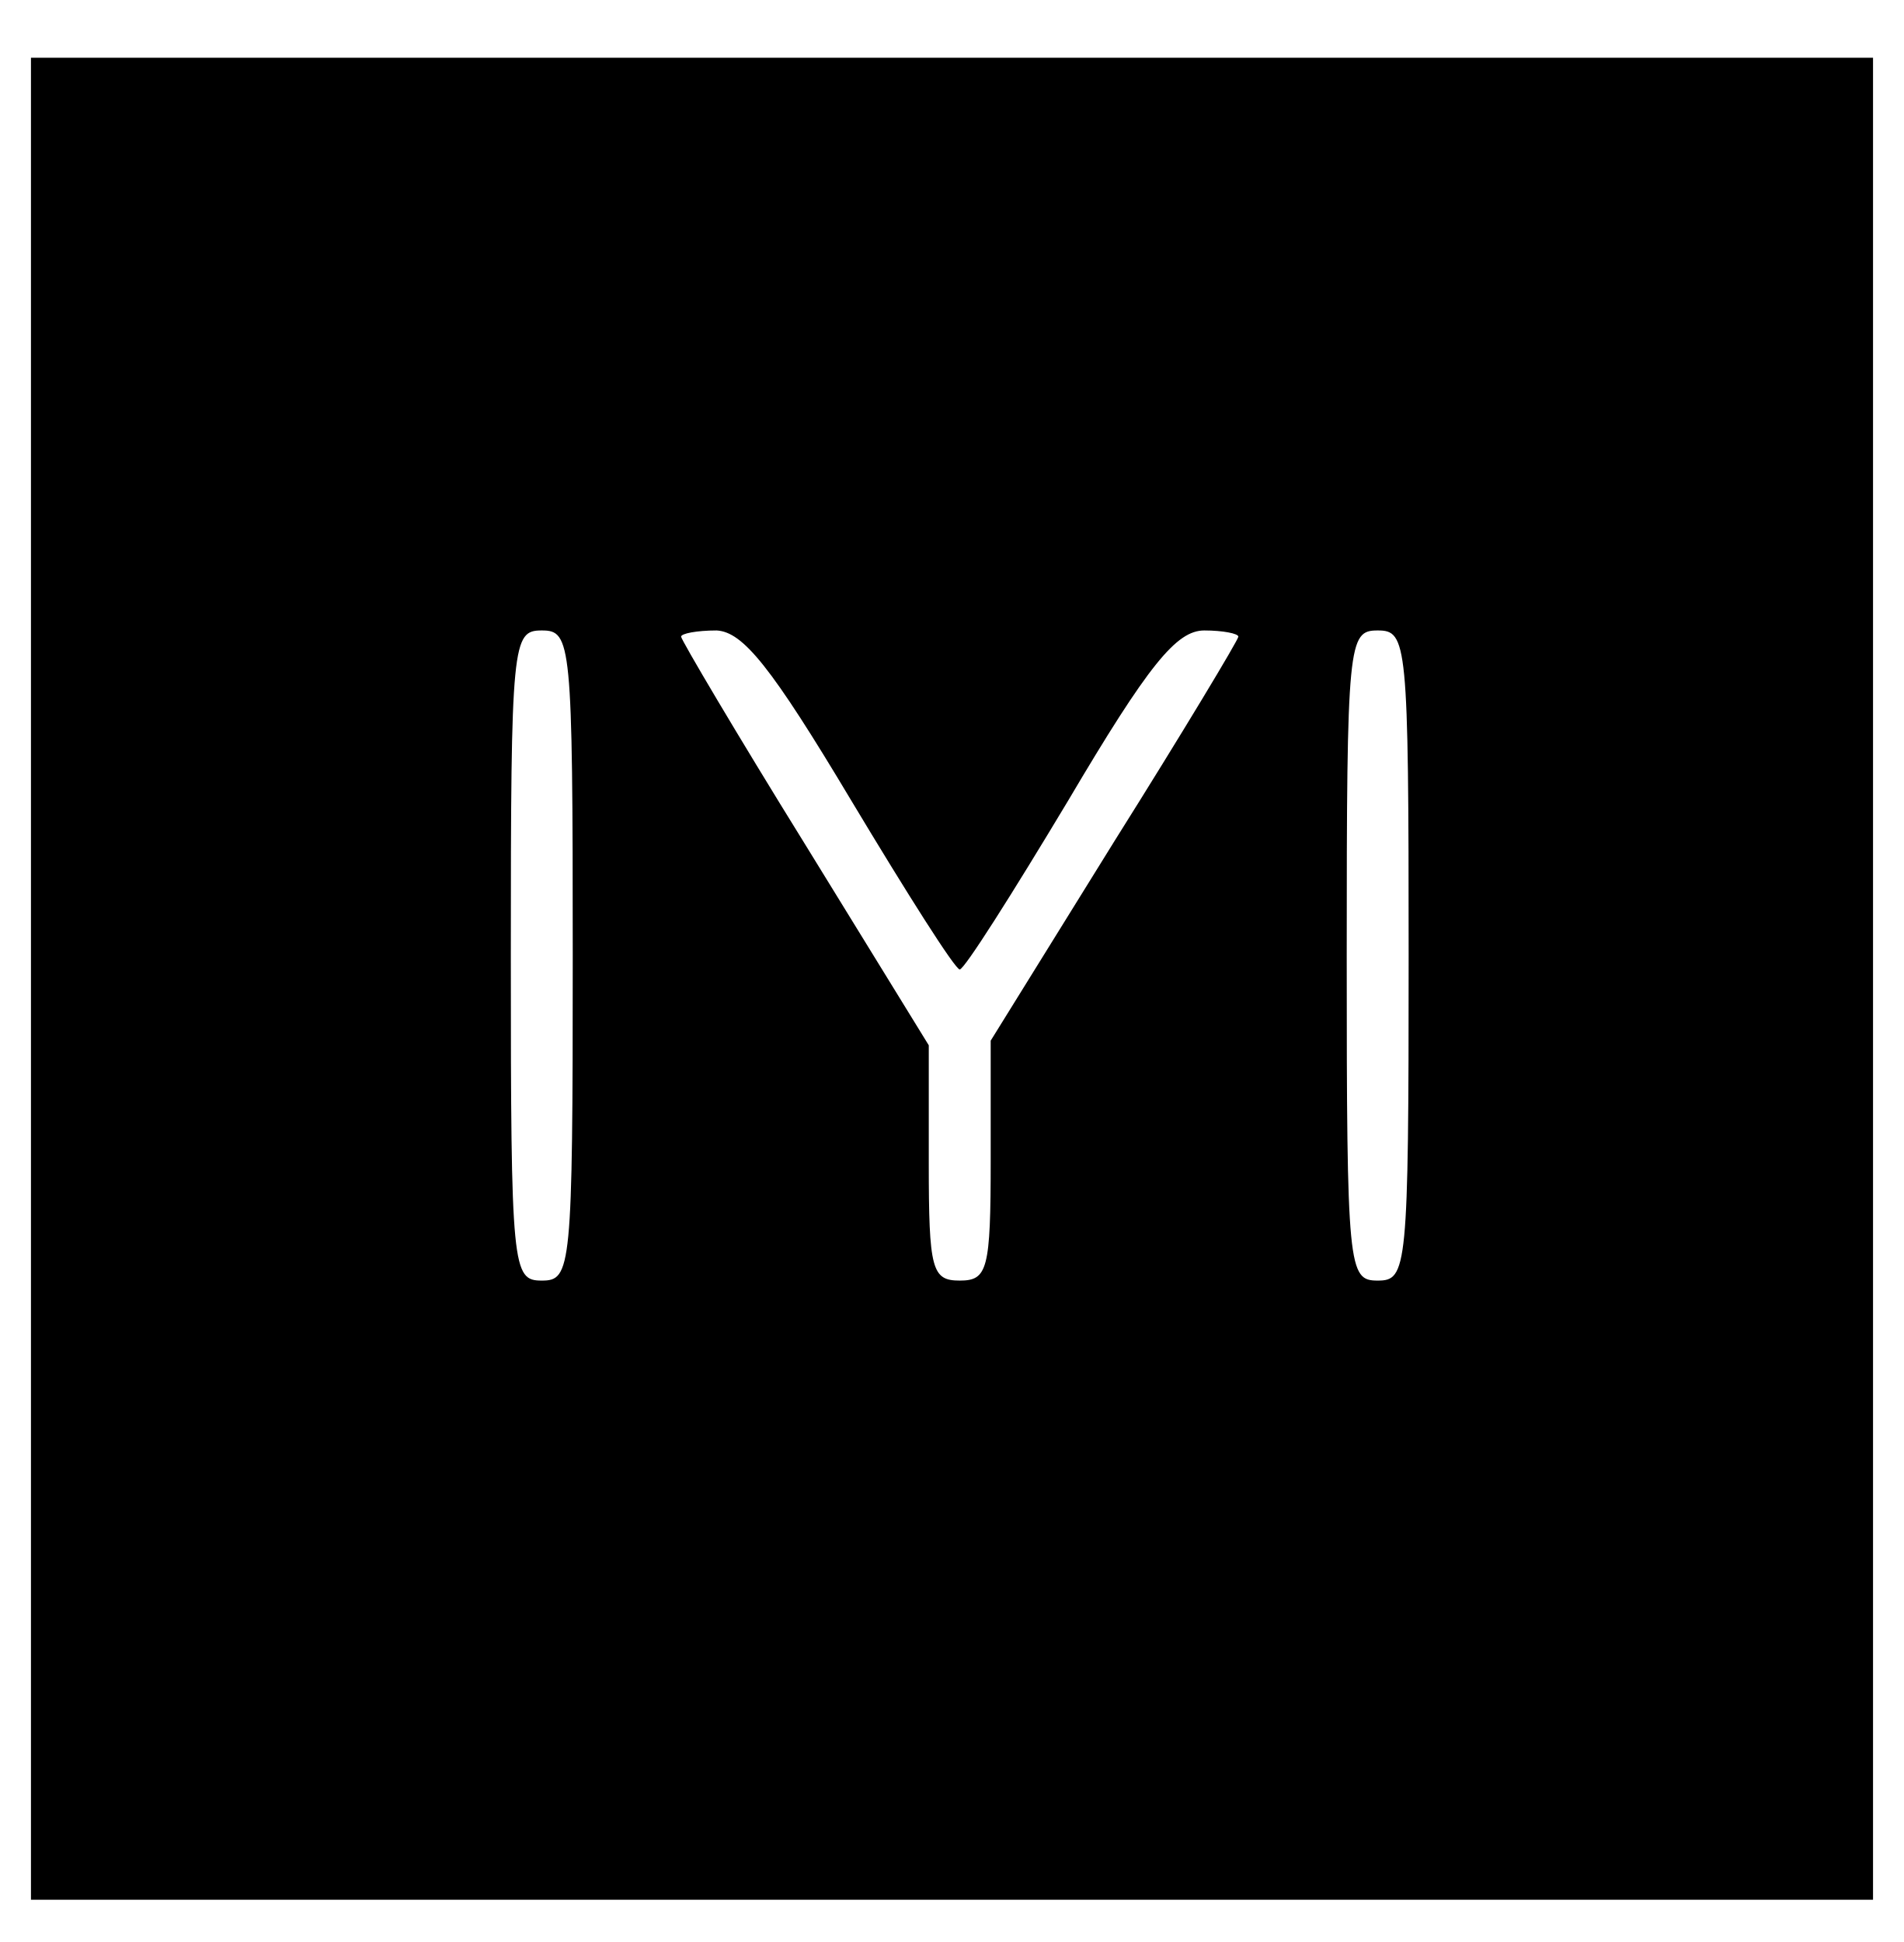
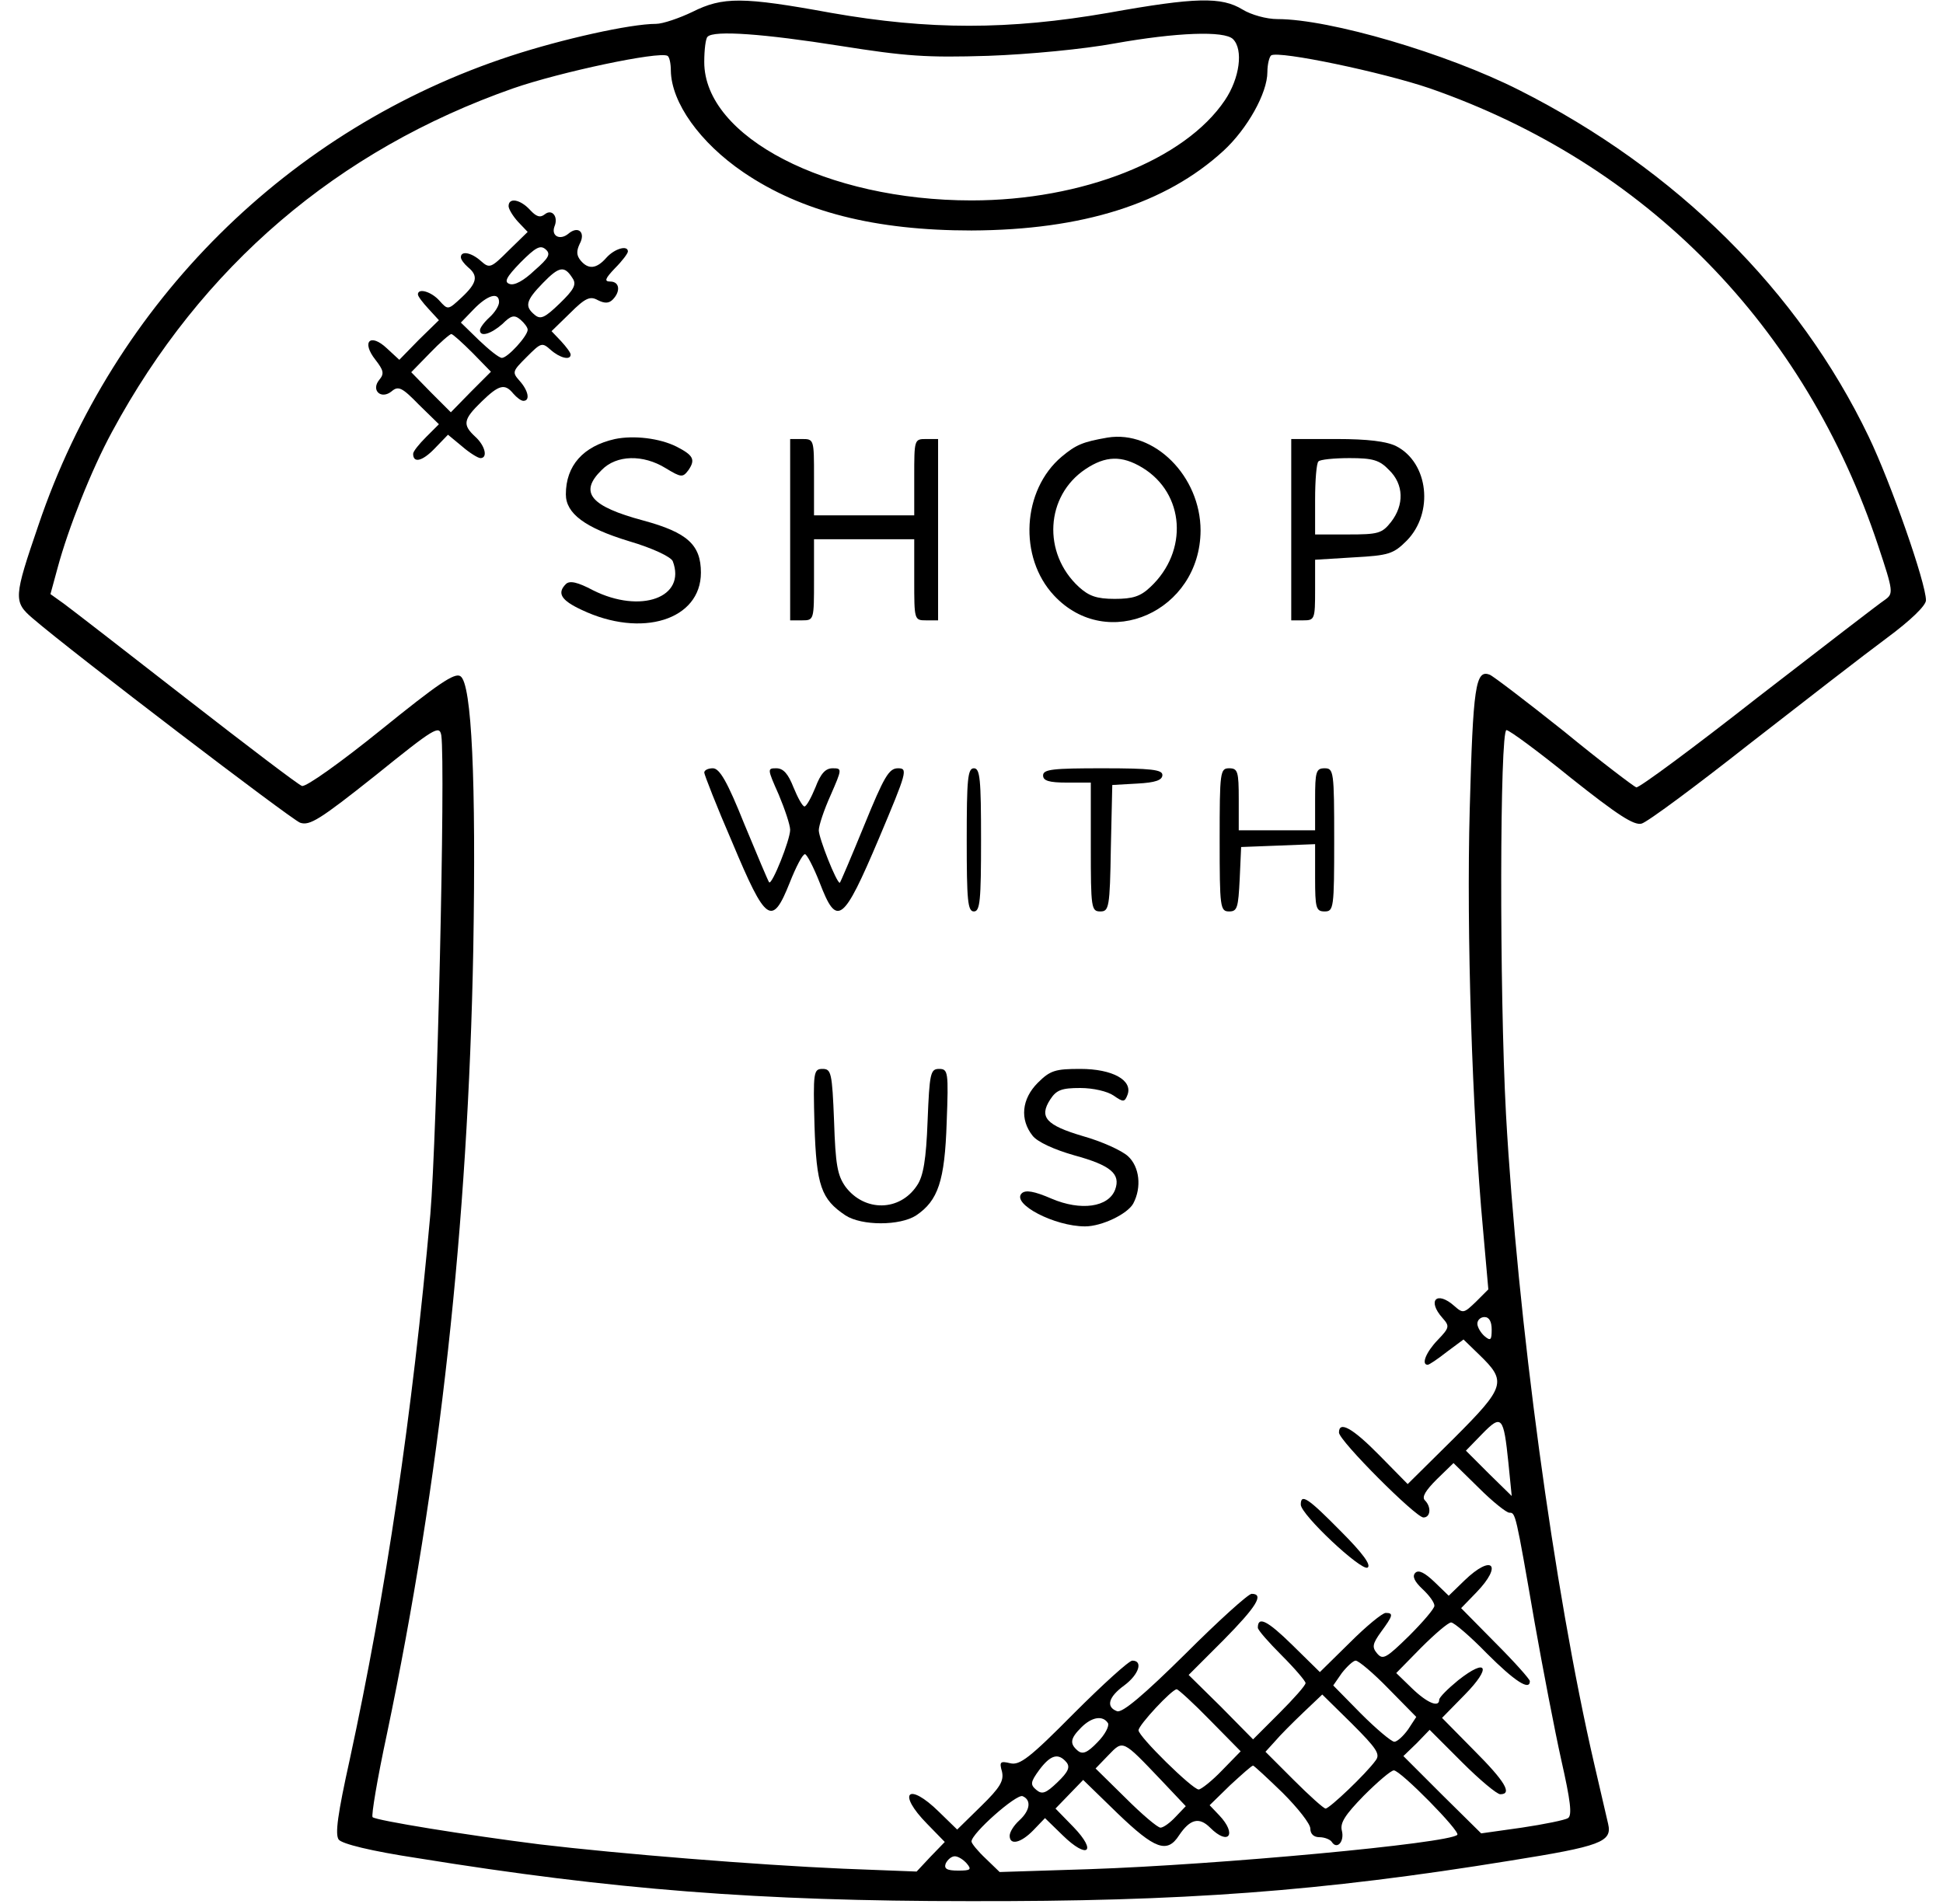
- <svg xmlns="http://www.w3.org/2000/svg" version="1.0" width="50pt" height="51pt" viewBox="0 0 123 124" preserveAspectRatio="xMidYMid meet">
-   <g transform="translate(0,124) scale(0.1,-0.1)" fill="#000000" stroke="none">
-     <path d="M20 615 l0 -595 595 0 595 0 0 595 0 595 -595 0 -595 0 0 -595z m350 15 c0 -203 -1 -210 -20 -210 -19 0 -20 7 -20 210 0 203 1 210 20 210 19 0 20 -7 20 -210z m180 100 c36 -60 67 -109 70 -109 3 0 34 49 70 109 52 88 70 110 88 110 12 0 22 -2 22 -4 0 -2 -36 -62 -80 -132 l-80 -129 0 -77 c0 -71 -2 -78 -20 -78 -18 0 -20 7 -20 76 l0 76 -80 130 c-44 71 -80 132 -80 134 0 2 10 4 23 4 17 -1 35 -23 87 -110z m360 -100 c0 -203 -1 -210 -20 -210 -19 0 -20 7 -20 210 0 203 1 210 20 210 19 0 20 -7 20 -210z" />
+ <svg xmlns="http://www.w3.org/2000/svg" version="1.0" width="50pt" height="49pt" viewBox="0 0 400 399" preserveAspectRatio="xMidYMid meet">
+   <g transform="translate(0,399) scale(0.1,-0.1)" fill="#000000" stroke="none">
+     <path d="M1415 3965 c-27 -13 -62 -25 -76 -25 -54 0 -197 -32 -304 -67 -465 -152 -832 -516 -990 -983 -52 -152 -53 -161 -12 -196 85 -73 540 -420 560 -428 20 -7 41 6 158 99 124 100 134 106 138 84 9 -63 -9 -840 -23 -1004 -38 -423 -93 -792 -169 -1143 -25 -113 -31 -156 -23 -167 7 -9 67 -24 166 -39 408 -66 715 -90 1155 -90 447 -1 735 20 1135 85 188 30 213 39 204 77 -2 9 -15 65 -29 125 -85 367 -161 933 -185 1362 -14 261 -13 805 1 805 6 0 67 -45 136 -101 97 -77 131 -99 147 -95 12 3 113 78 226 167 113 88 242 188 288 222 50 37 82 68 82 79 0 36 -73 245 -120 343 -147 306 -403 560 -732 726 -152 77 -397 149 -507 149 -23 0 -55 9 -73 20 -44 27 -98 26 -282 -7 -208 -36 -375 -36 -580 0 -186 34 -227 34 -291 2z m309 -71 c139 -22 181 -25 311 -21 85 3 200 14 265 26 129 23 230 27 248 9 22 -22 14 -82 -17 -128 -84 -125 -299 -210 -531 -210 -303 0 -560 133 -560 290 0 26 3 50 7 53 13 14 119 6 277 -19z m-354 -52 c1 -67 61 -151 152 -213 122 -83 276 -122 478 -122 233 1 407 56 528 167 50 46 92 121 92 165 0 16 4 32 8 35 17 10 232 -35 332 -69 454 -158 787 -498 940 -959 32 -96 32 -100 14 -113 -11 -7 -130 -99 -266 -204 -135 -106 -250 -191 -255 -189 -4 1 -73 53 -151 117 -79 63 -150 117 -156 119 -30 12 -35 -25 -42 -282 -7 -258 5 -634 28 -882 l11 -124 -26 -26 c-25 -24 -27 -25 -45 -9 -37 33 -58 12 -25 -25 15 -17 15 -20 -10 -46 -25 -26 -35 -52 -21 -52 3 0 21 12 40 27 l35 26 33 -32 c58 -56 55 -67 -53 -175 l-97 -96 -59 60 c-57 58 -85 73 -85 48 0 -17 161 -178 177 -178 15 0 17 22 3 36 -7 7 2 21 25 44 l35 34 53 -52 c29 -29 58 -52 64 -52 13 0 13 1 53 -230 17 -96 42 -226 56 -289 19 -84 23 -115 14 -121 -6 -4 -50 -13 -97 -20 l-85 -12 -82 81 -81 81 28 27 27 28 68 -68 c37 -37 73 -67 80 -67 26 0 10 27 -55 92 l-67 68 48 49 c56 57 47 78 -14 30 -22 -18 -40 -36 -40 -41 0 -17 -25 -7 -57 24 l-33 32 52 53 c29 29 57 53 63 53 6 0 40 -29 75 -65 58 -58 90 -79 90 -58 0 4 -32 40 -72 80 l-72 73 32 33 c56 58 33 81 -25 25 l-33 -32 -30 29 c-20 19 -33 26 -40 19 -7 -7 -2 -18 15 -34 14 -13 25 -28 25 -35 0 -6 -24 -34 -53 -63 -48 -47 -55 -51 -67 -37 -11 13 -10 20 8 45 25 34 27 40 10 40 -7 0 -41 -28 -75 -62 l-63 -62 -58 57 c-52 51 -72 61 -72 36 0 -5 23 -31 50 -58 28 -28 50 -54 50 -58 0 -5 -25 -33 -55 -63 l-55 -55 -67 68 -68 67 73 73 c69 70 86 97 59 97 -7 0 -70 -57 -139 -126 -87 -86 -132 -124 -143 -120 -24 9 -18 30 15 54 31 23 40 52 17 52 -7 0 -62 -50 -122 -110 -93 -94 -114 -110 -134 -105 -21 5 -23 3 -17 -18 4 -19 -4 -33 -44 -72 l-50 -49 -38 37 c-65 64 -89 40 -25 -25 l37 -38 -30 -31 -29 -31 -154 6 c-183 8 -468 31 -636 51 -151 19 -343 50 -350 57 -3 3 10 81 30 174 111 530 170 1066 181 1644 6 353 -3 558 -27 573 -12 8 -47 -16 -167 -113 -83 -67 -157 -120 -165 -117 -7 2 -116 85 -242 183 -127 99 -242 188 -257 199 l-28 20 15 55 c22 82 71 206 114 285 187 347 473 591 841 720 98 34 305 78 323 68 4 -2 7 -16 7 -31z m1720 -2638 c0 -22 -2 -25 -15 -14 -8 7 -15 19 -15 26 0 8 7 14 15 14 10 0 15 -10 15 -26z m35 -279 l7 -70 -48 47 -48 48 34 35 c41 42 45 37 55 -60z m-251 -474 l58 -59 -17 -26 c-10 -14 -23 -26 -29 -26 -6 0 -38 27 -70 59 l-58 59 18 26 c11 14 24 26 29 26 6 0 37 -26 69 -59z m-374 -66 l64 -65 -39 -40 c-21 -22 -44 -40 -49 -40 -13 0 -126 111 -126 124 0 11 70 86 80 86 3 0 35 -29 70 -65z m347 -84 c-20 -28 -97 -101 -105 -101 -4 0 -34 27 -67 60 l-59 59 20 22 c10 12 37 39 59 60 l40 38 62 -61 c52 -52 60 -64 50 -77z m-561 78 c3 -6 -6 -24 -22 -40 -21 -22 -31 -26 -41 -18 -18 15 -16 26 7 49 22 22 45 26 56 9z m111 -119 l52 -55 -21 -22 c-12 -13 -26 -23 -32 -23 -6 0 -39 28 -73 62 l-63 62 27 28 c31 32 29 33 110 -52z m-198 37 c8 -10 4 -20 -19 -42 -24 -23 -32 -26 -44 -16 -13 11 -13 16 6 42 24 32 40 36 57 16z m453 -64 c32 -32 58 -65 58 -75 0 -11 7 -18 19 -18 11 0 23 -5 26 -10 11 -17 27 1 21 24 -4 16 7 33 46 73 29 29 57 53 63 53 14 0 140 -128 133 -135 -17 -18 -503 -63 -771 -72 l-188 -6 -29 28 c-17 16 -30 32 -30 36 0 17 94 100 107 95 19 -8 16 -30 -7 -51 -11 -10 -20 -24 -20 -32 0 -21 24 -15 50 12 l24 25 37 -36 c52 -51 73 -35 23 17 l-38 39 29 30 29 30 72 -70 c78 -75 104 -85 129 -46 23 34 42 39 65 16 39 -39 57 -14 19 26 l-20 21 43 42 c24 22 45 41 48 41 2 0 30 -26 62 -57z m-662 -148 c11 -13 8 -15 -18 -15 -24 0 -30 4 -26 15 4 8 12 15 19 15 7 0 18 -7 25 -15z" />
+     <path d="M1030 3558 c0 -6 9 -21 20 -33 l20 -21 -40 -39 c-37 -37 -40 -38 -58 -22 -20 18 -42 22 -42 8 0 -5 7 -14 15 -21 22 -18 19 -33 -13 -63 -29 -27 -29 -27 -47 -7 -17 19 -45 27 -45 13 0 -4 10 -17 22 -30 l22 -24 -42 -41 -41 -42 -26 24 c-35 33 -54 14 -24 -24 17 -22 19 -29 8 -42 -18 -22 4 -42 26 -24 14 12 22 8 57 -28 l42 -41 -27 -27 c-15 -15 -27 -30 -27 -35 0 -20 19 -16 45 11 l28 29 29 -24 c16 -14 34 -25 39 -25 16 0 10 26 -11 45 -27 25 -25 36 13 73 37 36 49 39 67 17 7 -8 16 -15 21 -15 15 0 10 22 -8 42 -16 18 -15 20 15 50 30 30 32 31 50 15 19 -17 42 -23 42 -10 0 4 -9 16 -20 28 l-20 21 39 38 c32 32 42 36 58 27 14 -7 23 -7 31 1 17 17 15 38 -5 38 -13 0 -11 6 10 28 15 15 27 31 27 35 0 14 -28 6 -45 -13 -21 -24 -38 -25 -54 -6 -9 11 -9 20 -2 35 13 24 -3 39 -24 21 -17 -14 -36 -5 -29 15 9 21 -5 38 -20 26 -10 -8 -18 -5 -31 9 -20 22 -45 27 -45 8z m54 -135 c-22 -21 -42 -32 -52 -28 -12 4 -7 14 23 45 31 31 41 37 52 28 12 -10 8 -18 -23 -45z m80 -16 c9 -13 3 -24 -27 -53 -31 -30 -40 -34 -52 -24 -22 18 -19 30 17 67 34 35 45 37 62 10z m-154 -50 c0 -8 -9 -22 -20 -32 -11 -10 -20 -22 -20 -27 0 -15 23 -8 47 13 18 18 25 20 38 9 8 -7 15 -16 15 -21 0 -13 -42 -59 -54 -59 -6 0 -27 17 -48 37 l-38 37 27 28 c29 30 53 37 53 15z m-55 -107 l38 -39 -42 -42 -42 -43 -42 42 -41 42 39 40 c21 22 42 40 45 40 3 0 23 -18 45 -40z" />
+     <path d="M1253 3070 c-67 -15 -103 -56 -103 -116 0 -40 40 -70 132 -98 51 -15 88 -33 92 -42 29 -76 -67 -111 -167 -61 -32 17 -49 21 -57 13 -19 -19 -10 -34 33 -54 126 -60 250 -21 250 78 0 58 -28 84 -120 109 -112 30 -136 59 -88 106 31 32 87 33 134 4 33 -20 36 -20 48 -4 15 22 10 31 -25 49 -36 18 -90 24 -129 16z" />
+     <path d="M2285 3073 c-52 -9 -66 -15 -96 -40 -83 -70 -91 -211 -16 -291 112 -120 306 -33 307 136 0 114 -97 211 -195 195z m73 -63 c89 -54 97 -175 17 -250 -21 -20 -37 -25 -75 -25 -38 0 -54 6 -75 25 -77 71 -70 191 14 247 42 28 76 29 119 3z" />
+     <path d="M1620 2880 l0 -190 25 0 c25 0 25 1 25 85 l0 85 105 0 105 0 0 -85 c0 -84 0 -85 25 -85 l25 0 0 190 0 190 -25 0 c-25 0 -25 -1 -25 -80 l0 -80 -105 0 -105 0 0 80 c0 79 0 80 -25 80 l-25 0 0 -190z" />
+     <path d="M2670 2880 l0 -190 25 0 c24 0 25 2 25 64 l0 63 81 5 c73 4 83 7 111 35 57 58 46 163 -22 198 -20 10 -59 15 -125 15 l-95 0 0 -190z m205 125 c31 -30 32 -73 4 -109 -19 -24 -27 -26 -90 -26 l-69 0 0 73 c0 41 3 77 7 80 3 4 33 7 65 7 49 0 63 -4 83 -25z" />
+     <path d="M1440 2371 c0 -4 26 -71 59 -147 70 -167 83 -177 120 -84 13 33 27 60 32 60 4 0 18 -27 31 -60 36 -94 49 -84 124 93 59 140 61 147 40 147 -19 0 -29 -17 -71 -120 -27 -66 -50 -120 -51 -120 -7 0 -44 94 -44 110 0 10 11 43 25 74 24 55 24 56 4 56 -15 0 -25 -11 -36 -40 -9 -22 -19 -40 -23 -40 -4 0 -14 18 -23 40 -11 28 -21 40 -36 40 -19 0 -19 -1 5 -55 13 -31 24 -64 24 -74 0 -21 -38 -116 -44 -110 -2 2 -25 57 -52 122 -36 90 -52 117 -66 117 -10 0 -18 -4 -18 -9z" />
+     <path d="M1990 2230 c0 -127 2 -150 15 -150 13 0 15 23 15 150 0 127 -2 150 -15 150 -13 0 -15 -23 -15 -150z" />
+     <path d="M2150 2365 c0 -11 12 -15 50 -15 l50 0 0 -135 c0 -128 1 -135 20 -135 18 0 20 8 22 133 l3 132 53 3 c37 2 52 7 52 18 0 11 -23 14 -125 14 -104 0 -125 -2 -125 -15z" />
+     <path d="M2520 2230 c0 -142 1 -150 20 -150 17 0 19 8 22 68 l3 67 78 3 77 3 0 -71 c0 -63 2 -70 20 -70 19 0 20 7 20 150 0 143 -1 150 -20 150 -18 0 -20 -7 -20 -65 l0 -65 -80 0 -80 0 0 65 c0 58 -2 65 -20 65 -19 0 -20 -7 -20 -150z" />
+     <path d="M1671 1632 c4 -127 14 -155 65 -189 34 -22 114 -22 148 0 46 31 60 72 64 195 4 106 3 112 -16 112 -18 0 -20 -9 -24 -109 -3 -81 -9 -116 -22 -135 -36 -55 -110 -56 -150 -3 -17 24 -21 46 -24 138 -4 101 -6 109 -24 109 -19 0 -20 -6 -17 -118z" />
+     <path d="M2139 1721 c-34 -34 -38 -77 -11 -111 10 -13 45 -29 87 -41 77 -21 98 -39 86 -72 -14 -37 -72 -45 -133 -19 -37 16 -55 19 -63 11 -21 -22 69 -69 133 -69 35 0 89 26 101 48 18 34 13 77 -11 99 -13 12 -55 31 -94 42 -78 23 -93 40 -69 77 13 20 24 24 63 24 27 0 57 -7 70 -16 20 -14 23 -14 29 2 11 30 -31 54 -99 54 -52 0 -63 -3 -89 -29z" />
+     <path d="M2690 837 c0 -21 127 -140 140 -132 8 5 -10 30 -56 76 -69 70 -84 80 -84 56z" />
  </g>
</svg>
